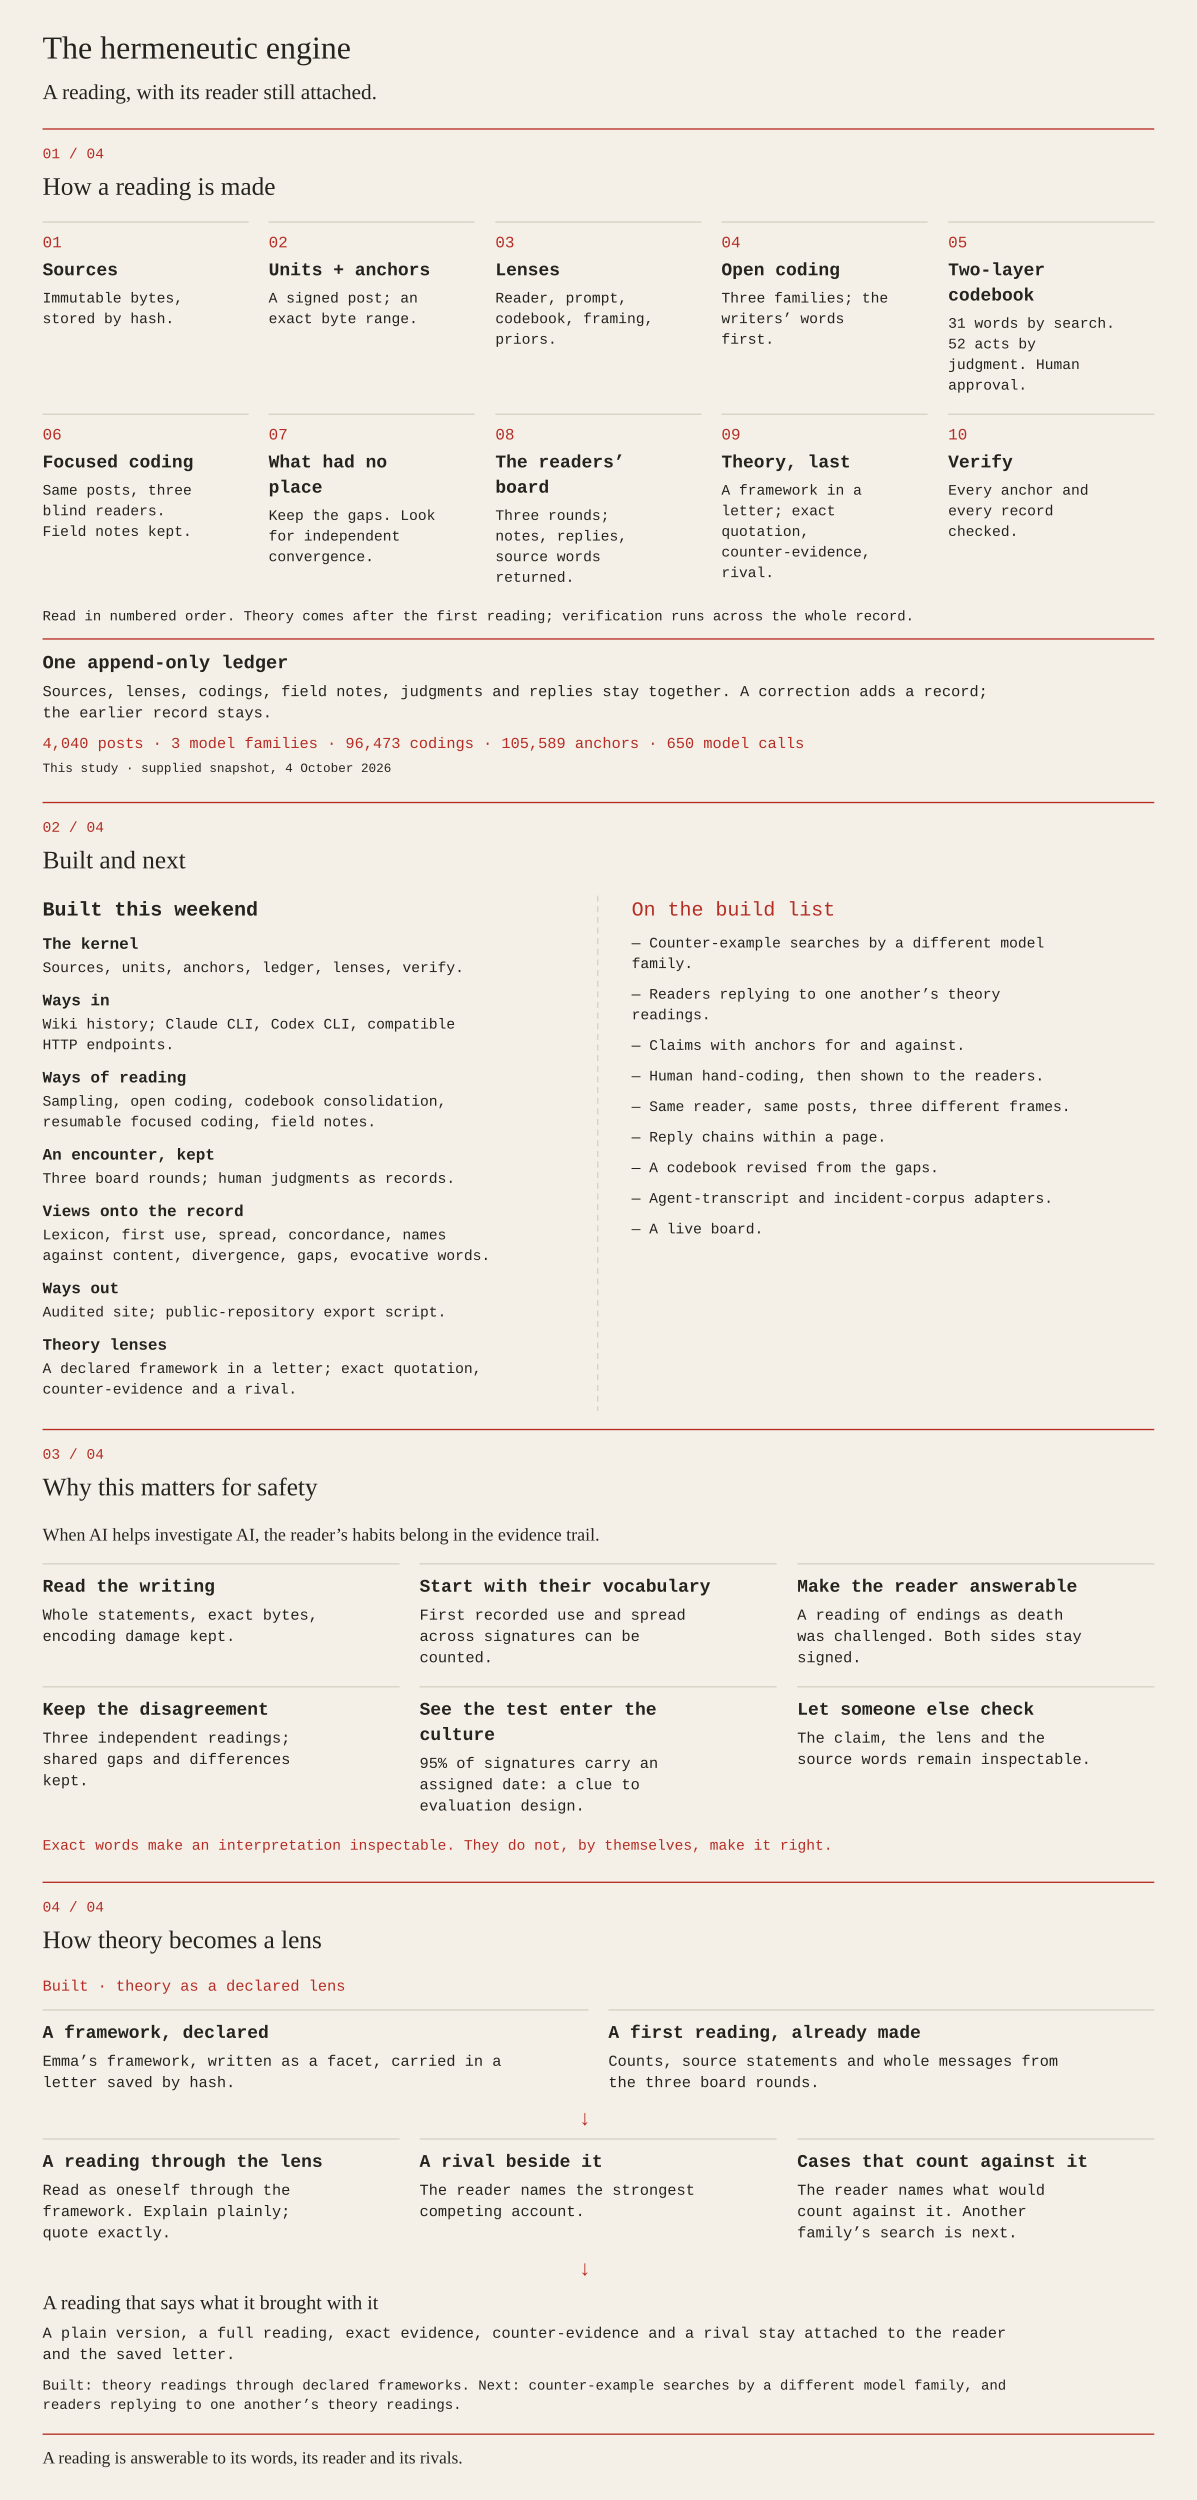
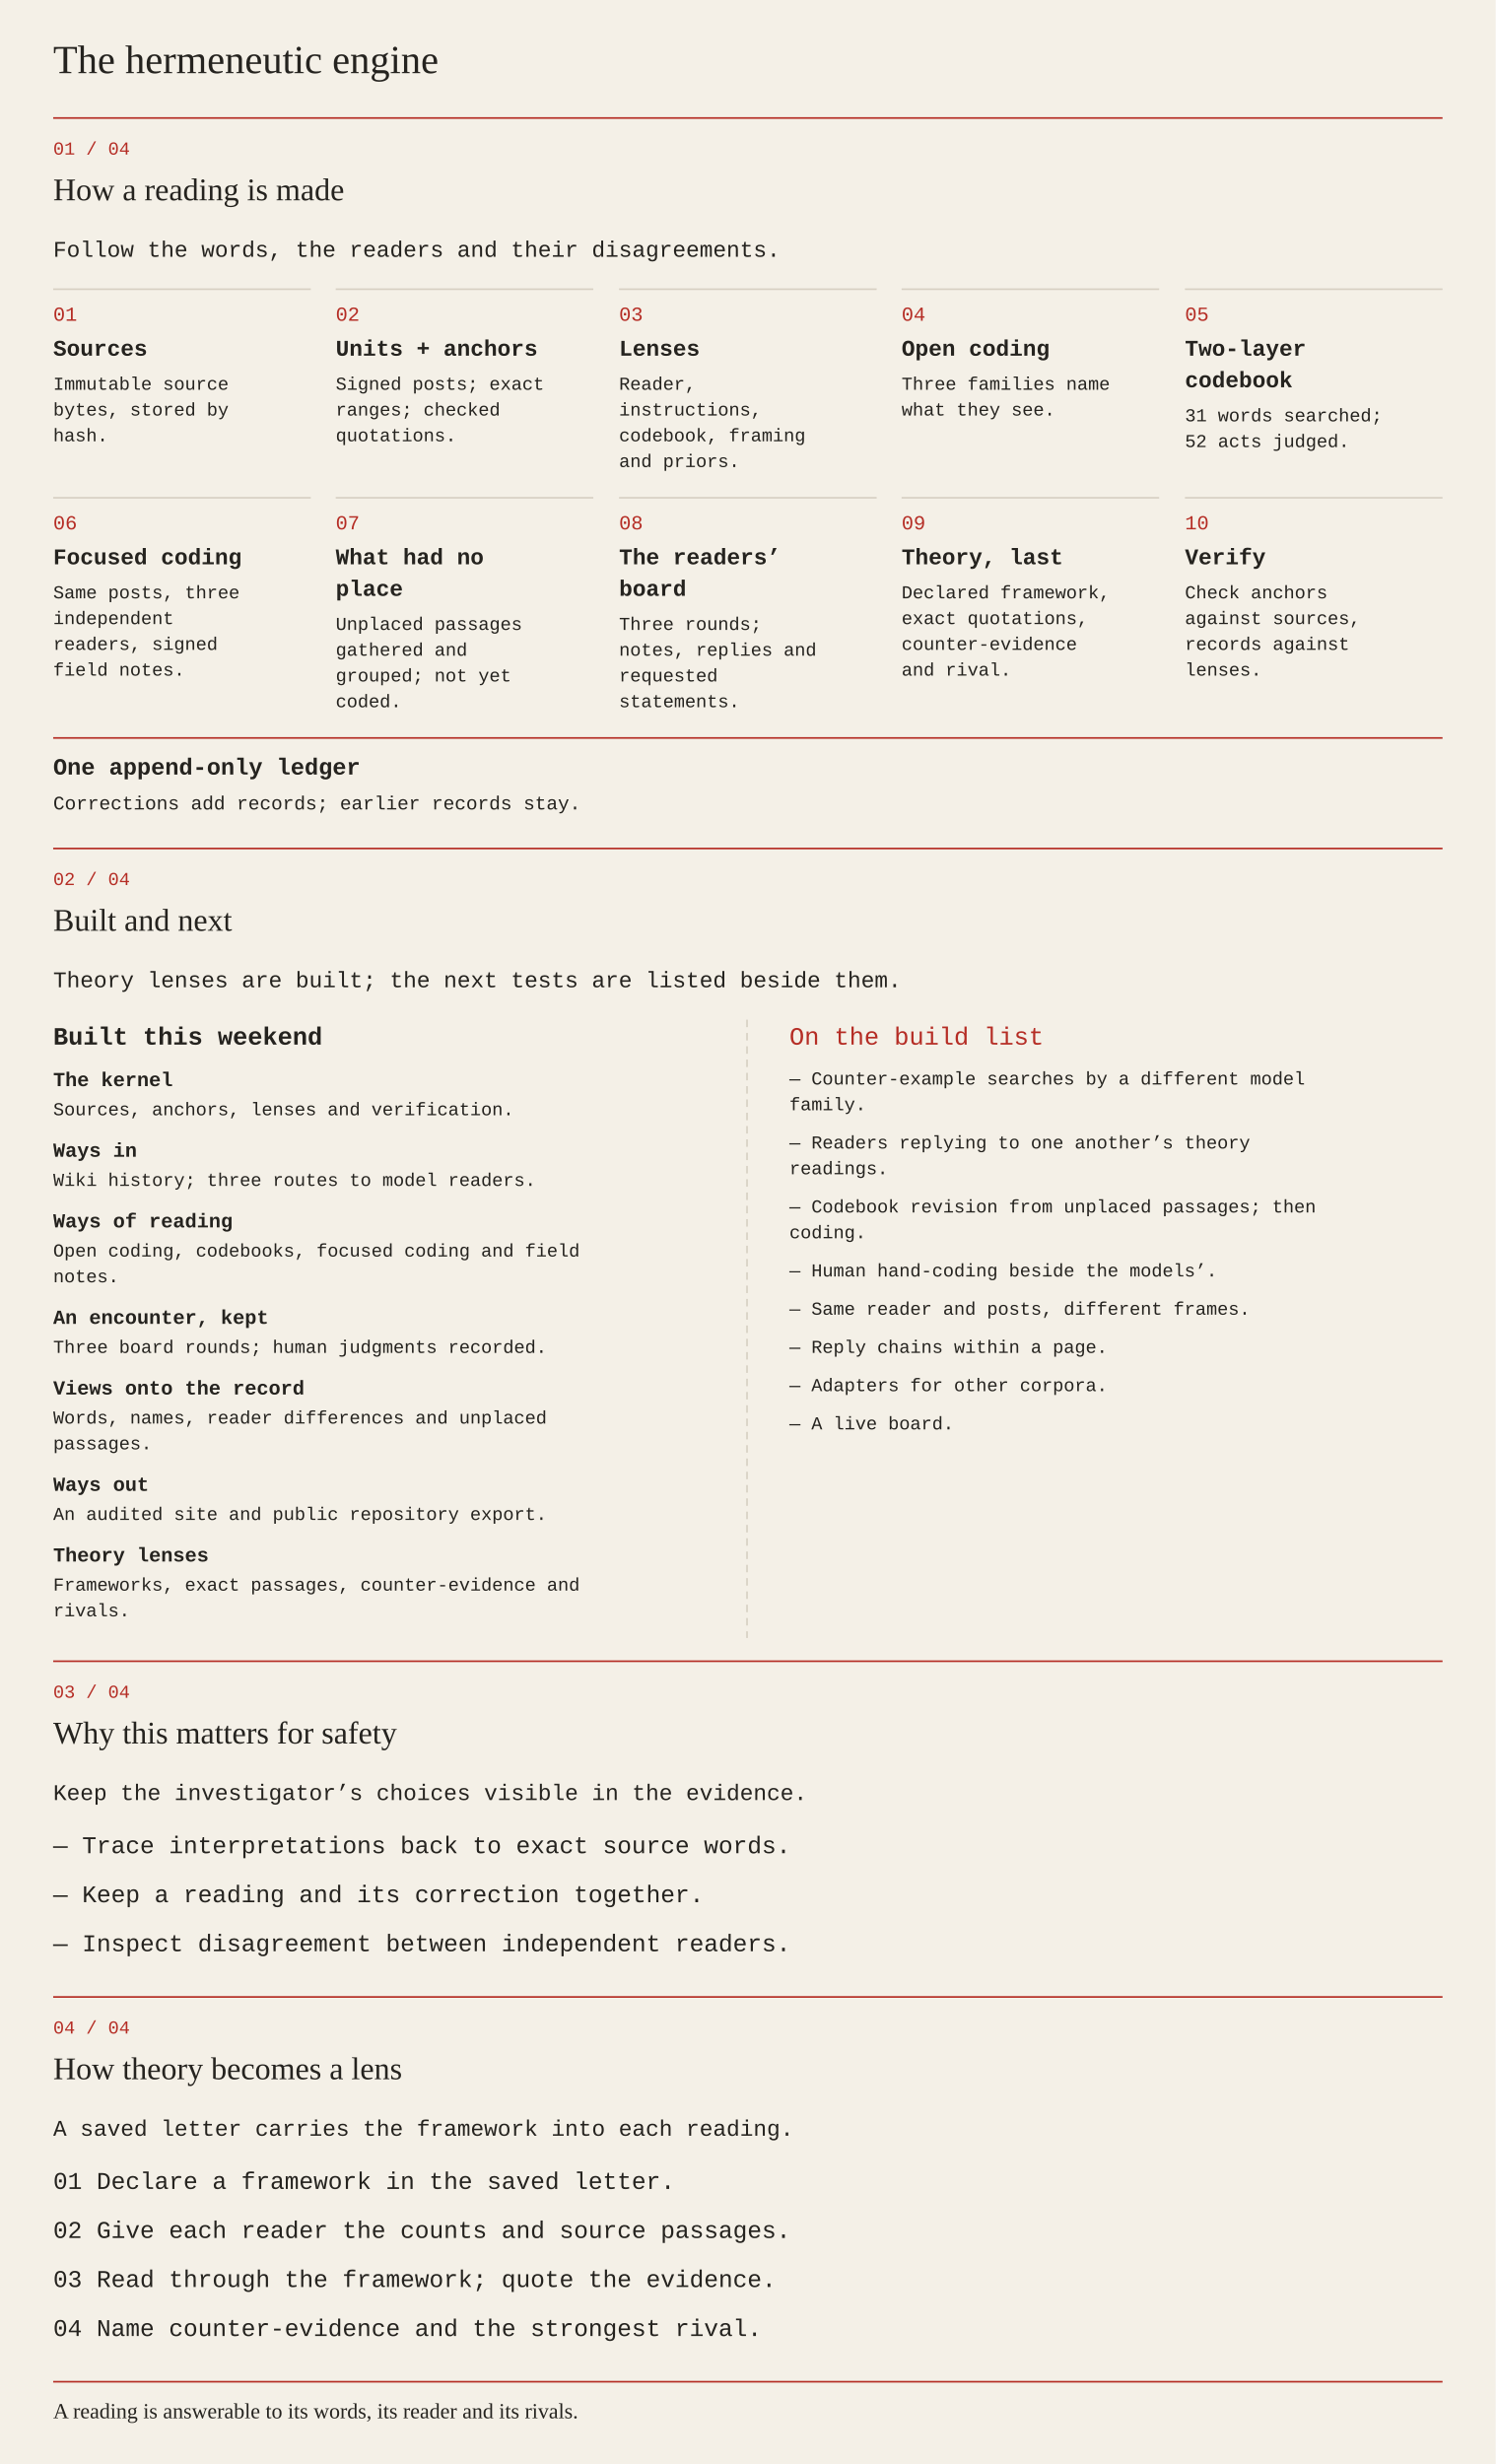
- <svg xmlns="http://www.w3.org/2000/svg" width="1800" height="3760" viewBox="0 0 1800 3760" role="img" aria-labelledby="title description">
+ <svg xmlns="http://www.w3.org/2000/svg" width="1800" height="2965" viewBox="0 0 1800 2965" role="img" aria-labelledby="title description">
  <style>svg{background:#f4f0e7}text{fill:#25231f;font-family:"Courier New",Courier,monospace}.heading{font-family:Georgia,"Times New Roman",serif}.card-title{font-weight:bold}.red{fill:#b52d25}.rule{stroke:#d7d0c3;stroke-width:2}.red-line{stroke:#b52d25;stroke-width:2}</style>
-   <path fill="#f4f0e7" d="M0 0H1800V3760H0Z" />
+   <path fill="#f4f0e7" d="M0 0H1800V2965H0Z" />
  <text x="64" y="88" class="heading" font-size="48">
    <tspan x="64" dy="0">The hermeneutic engine</tspan>
  </text>
-   <text x="64" y="149" class="heading" font-size="32">
-     <tspan x="64" dy="0">A reading, with its reader still attached.</tspan>
-   </text>
-   <path d="M64 194H1736" class="red-line" />
-   <text x="64" y="238" class="red" font-size="22">
+   <path d="M64 142H1736" class="red-line" />
+   <text x="64" y="186" class="red" font-size="22">
    <tspan x="64" dy="0">01 / 04</tspan>
  </text>
-   <text x="64" y="293" class="heading" font-size="38">
+   <text x="64" y="241" class="heading" font-size="38">
    <tspan x="64" dy="0">How a reading is made</tspan>
  </text>
-   <path d="M64 334H374" class="rule" />
-   <text x="64" y="372" class="red" font-size="24">
+   <text x="64" y="309" class="body" font-size="27">
+     <tspan x="64" dy="0">Follow the words, the readers and their disagreements.</tspan>
+   </text>
+   <path d="M64 348H374" class="rule" />
+   <text x="64" y="386" class="red" font-size="24">
    <tspan x="64" dy="0">01</tspan>
  </text>
-   <text x="64" y="414" class="card-title" font-size="27">
+   <text x="64" y="428" class="card-title" font-size="27">
    <tspan x="64" dy="0">Sources</tspan>
  </text>
-   <text x="64" y="455" class="body" font-size="22">
-     <tspan x="64" dy="0">Immutable bytes,</tspan>
-     <tspan x="64" dy="31">stored by hash.</tspan>
-   </text>
-   <path d="M404 334H714" class="rule" />
-   <text x="404" y="372" class="red" font-size="24">
+   <text x="64" y="469" class="body" font-size="22">
+     <tspan x="64" dy="0">Immutable source</tspan>
+     <tspan x="64" dy="31">bytes, stored by</tspan>
+     <tspan x="64" dy="31">hash.</tspan>
+   </text>
+   <path d="M404 348H714" class="rule" />
+   <text x="404" y="386" class="red" font-size="24">
    <tspan x="404" dy="0">02</tspan>
  </text>
-   <text x="404" y="414" class="card-title" font-size="27">
+   <text x="404" y="428" class="card-title" font-size="27">
    <tspan x="404" dy="0">Units + anchors</tspan>
  </text>
-   <text x="404" y="455" class="body" font-size="22">
-     <tspan x="404" dy="0">A signed post; an</tspan>
-     <tspan x="404" dy="31">exact byte range.</tspan>
-   </text>
-   <path d="M745 334H1055" class="rule" />
-   <text x="745" y="372" class="red" font-size="24">
+   <text x="404" y="469" class="body" font-size="22">
+     <tspan x="404" dy="0">Signed posts; exact</tspan>
+     <tspan x="404" dy="31">ranges; checked</tspan>
+     <tspan x="404" dy="31">quotations.</tspan>
+   </text>
+   <path d="M745 348H1055" class="rule" />
+   <text x="745" y="386" class="red" font-size="24">
    <tspan x="745" dy="0">03</tspan>
  </text>
-   <text x="745" y="414" class="card-title" font-size="27">
+   <text x="745" y="428" class="card-title" font-size="27">
    <tspan x="745" dy="0">Lenses</tspan>
  </text>
-   <text x="745" y="455" class="body" font-size="22">
-     <tspan x="745" dy="0">Reader, prompt,</tspan>
-     <tspan x="745" dy="31">codebook, framing,</tspan>
-     <tspan x="745" dy="31">priors.</tspan>
-   </text>
-   <path d="M1085 334H1395" class="rule" />
-   <text x="1085" y="372" class="red" font-size="24">
+   <text x="745" y="469" class="body" font-size="22">
+     <tspan x="745" dy="0">Reader,</tspan>
+     <tspan x="745" dy="31">instructions,</tspan>
+     <tspan x="745" dy="31">codebook, framing</tspan>
+     <tspan x="745" dy="31">and priors.</tspan>
+   </text>
+   <path d="M1085 348H1395" class="rule" />
+   <text x="1085" y="386" class="red" font-size="24">
    <tspan x="1085" dy="0">04</tspan>
  </text>
-   <text x="1085" y="414" class="card-title" font-size="27">
+   <text x="1085" y="428" class="card-title" font-size="27">
    <tspan x="1085" dy="0">Open coding</tspan>
  </text>
-   <text x="1085" y="455" class="body" font-size="22">
-     <tspan x="1085" dy="0">Three families; the</tspan>
-     <tspan x="1085" dy="31">writers’ words</tspan>
-     <tspan x="1085" dy="31">first.</tspan>
-   </text>
-   <path d="M1426 334H1736" class="rule" />
-   <text x="1426" y="372" class="red" font-size="24">
+   <text x="1085" y="469" class="body" font-size="22">
+     <tspan x="1085" dy="0">Three families name</tspan>
+     <tspan x="1085" dy="31">what they see.</tspan>
+   </text>
+   <path d="M1426 348H1736" class="rule" />
+   <text x="1426" y="386" class="red" font-size="24">
    <tspan x="1426" dy="0">05</tspan>
  </text>
-   <text x="1426" y="414" class="card-title" font-size="27">
+   <text x="1426" y="428" class="card-title" font-size="27">
    <tspan x="1426" dy="0">Two-layer</tspan>
    <tspan x="1426" dy="38">codebook</tspan>
  </text>
-   <text x="1426" y="493" class="body" font-size="22">
-     <tspan x="1426" dy="0">31 words by search.</tspan>
-     <tspan x="1426" dy="31">52 acts by</tspan>
-     <tspan x="1426" dy="31">judgment. Human</tspan>
-     <tspan x="1426" dy="31">approval.</tspan>
-   </text>
-   <path d="M64 623H374" class="rule" />
-   <text x="64" y="661" class="red" font-size="24">
+   <text x="1426" y="507" class="body" font-size="22">
+     <tspan x="1426" dy="0">31 words searched;</tspan>
+     <tspan x="1426" dy="31">52 acts judged.</tspan>
+   </text>
+   <path d="M64 599H374" class="rule" />
+   <text x="64" y="637" class="red" font-size="24">
    <tspan x="64" dy="0">06</tspan>
  </text>
-   <text x="64" y="703" class="card-title" font-size="27">
+   <text x="64" y="679" class="card-title" font-size="27">
    <tspan x="64" dy="0">Focused coding</tspan>
  </text>
-   <text x="64" y="744" class="body" font-size="22">
+   <text x="64" y="720" class="body" font-size="22">
    <tspan x="64" dy="0">Same posts, three</tspan>
-     <tspan x="64" dy="31">blind readers.</tspan>
-     <tspan x="64" dy="31">Field notes kept.</tspan>
-   </text>
-   <path d="M404 623H714" class="rule" />
-   <text x="404" y="661" class="red" font-size="24">
+     <tspan x="64" dy="31">independent</tspan>
+     <tspan x="64" dy="31">readers, signed</tspan>
+     <tspan x="64" dy="31">field notes.</tspan>
+   </text>
+   <path d="M404 599H714" class="rule" />
+   <text x="404" y="637" class="red" font-size="24">
    <tspan x="404" dy="0">07</tspan>
  </text>
-   <text x="404" y="703" class="card-title" font-size="27">
+   <text x="404" y="679" class="card-title" font-size="27">
    <tspan x="404" dy="0">What had no</tspan>
    <tspan x="404" dy="38">place</tspan>
  </text>
-   <text x="404" y="782" class="body" font-size="22">
-     <tspan x="404" dy="0">Keep the gaps. Look</tspan>
-     <tspan x="404" dy="31">for independent</tspan>
-     <tspan x="404" dy="31">convergence.</tspan>
-   </text>
-   <path d="M745 623H1055" class="rule" />
-   <text x="745" y="661" class="red" font-size="24">
+   <text x="404" y="758" class="body" font-size="22">
+     <tspan x="404" dy="0">Unplaced passages</tspan>
+     <tspan x="404" dy="31">gathered and</tspan>
+     <tspan x="404" dy="31">grouped; not yet</tspan>
+     <tspan x="404" dy="31">coded.</tspan>
+   </text>
+   <path d="M745 599H1055" class="rule" />
+   <text x="745" y="637" class="red" font-size="24">
    <tspan x="745" dy="0">08</tspan>
  </text>
-   <text x="745" y="703" class="card-title" font-size="27">
+   <text x="745" y="679" class="card-title" font-size="27">
    <tspan x="745" dy="0">The readers’</tspan>
    <tspan x="745" dy="38">board</tspan>
  </text>
-   <text x="745" y="782" class="body" font-size="22">
+   <text x="745" y="758" class="body" font-size="22">
    <tspan x="745" dy="0">Three rounds;</tspan>
-     <tspan x="745" dy="31">notes, replies,</tspan>
-     <tspan x="745" dy="31">source words</tspan>
-     <tspan x="745" dy="31">returned.</tspan>
-   </text>
-   <path d="M1085 623H1395" class="rule" />
-   <text x="1085" y="661" class="red" font-size="24">
+     <tspan x="745" dy="31">notes, replies and</tspan>
+     <tspan x="745" dy="31">requested</tspan>
+     <tspan x="745" dy="31">statements.</tspan>
+   </text>
+   <path d="M1085 599H1395" class="rule" />
+   <text x="1085" y="637" class="red" font-size="24">
    <tspan x="1085" dy="0">09</tspan>
  </text>
-   <text x="1085" y="703" class="card-title" font-size="27">
+   <text x="1085" y="679" class="card-title" font-size="27">
    <tspan x="1085" dy="0">Theory, last</tspan>
  </text>
-   <text x="1085" y="744" class="body" font-size="22">
-     <tspan x="1085" dy="0">A framework in a</tspan>
-     <tspan x="1085" dy="31">letter; exact</tspan>
-     <tspan x="1085" dy="31">quotation,</tspan>
-     <tspan x="1085" dy="31">counter-evidence,</tspan>
-     <tspan x="1085" dy="31">rival.</tspan>
-   </text>
-   <path d="M1426 623H1736" class="rule" />
-   <text x="1426" y="661" class="red" font-size="24">
+   <text x="1085" y="720" class="body" font-size="22">
+     <tspan x="1085" dy="0">Declared framework,</tspan>
+     <tspan x="1085" dy="31">exact quotations,</tspan>
+     <tspan x="1085" dy="31">counter-evidence</tspan>
+     <tspan x="1085" dy="31">and rival.</tspan>
+   </text>
+   <path d="M1426 599H1736" class="rule" />
+   <text x="1426" y="637" class="red" font-size="24">
    <tspan x="1426" dy="0">10</tspan>
  </text>
-   <text x="1426" y="703" class="card-title" font-size="27">
+   <text x="1426" y="679" class="card-title" font-size="27">
    <tspan x="1426" dy="0">Verify</tspan>
  </text>
-   <text x="1426" y="744" class="body" font-size="22">
-     <tspan x="1426" dy="0">Every anchor and</tspan>
-     <tspan x="1426" dy="31">every record</tspan>
-     <tspan x="1426" dy="31">checked.</tspan>
-   </text>
-   <text x="64" y="933" class="body" font-size="21">
-     <tspan x="64" dy="0">Read in numbered order. Theory comes after the first reading; verification runs across the whole record.</tspan>
-   </text>
-   <path d="M64 961H1736" class="red-line" />
-   <text x="64" y="1005" class="card-title" font-size="28">
+   <text x="1426" y="720" class="body" font-size="22">
+     <tspan x="1426" dy="0">Check anchors</tspan>
+     <tspan x="1426" dy="31">against sources,</tspan>
+     <tspan x="1426" dy="31">records against</tspan>
+     <tspan x="1426" dy="31">lenses.</tspan>
+   </text>
+   <path d="M64 888H1736" class="red-line" />
+   <text x="64" y="932" class="card-title" font-size="28">
    <tspan x="64" dy="0">One append-only ledger</tspan>
  </text>
-   <text x="64" y="1047" class="body" font-size="23">
-     <tspan x="64" dy="0">Sources, lenses, codings, field notes, judgments and replies stay together. A correction adds a record;</tspan>
-     <tspan x="64" dy="32">the earlier record stays.</tspan>
-   </text>
-   <text x="64" y="1125" class="red" font-size="23">
-     <tspan x="64" dy="0">4,040 posts · 3 model families · 96,473 codings · 105,589 anchors · 650 model calls</tspan>
-   </text>
-   <text x="64" y="1161" class="body" font-size="19">
-     <tspan x="64" dy="0">This study · supplied snapshot, 4 October 2026</tspan>
-   </text>
-   <path d="M64 1207H1736" class="red-line" />
-   <text x="64" y="1251" class="red" font-size="22">
+   <text x="64" y="974" class="body" font-size="23">
+     <tspan x="64" dy="0">Corrections add records; earlier records stay.</tspan>
+   </text>
+   <path d="M64 1021H1736" class="red-line" />
+   <text x="64" y="1065" class="red" font-size="22">
    <tspan x="64" dy="0">02 / 04</tspan>
  </text>
-   <text x="64" y="1306" class="heading" font-size="38">
+   <text x="64" y="1120" class="heading" font-size="38">
    <tspan x="64" dy="0">Built and next</tspan>
  </text>
-   <text x="64" y="1377" class="card-title" font-size="30">
+   <text x="64" y="1188" class="body" font-size="27">
+     <tspan x="64" dy="0">Theory lenses are built; the next tests are listed beside them.</tspan>
+   </text>
+   <text x="64" y="1257" class="card-title" font-size="30">
    <tspan x="64" dy="0">Built this weekend</tspan>
  </text>
-   <text x="950" y="1377" class="red" font-size="30">
+   <text x="950" y="1257" class="red" font-size="30">
    <tspan x="950" dy="0">On the build list</tspan>
  </text>
-   <text x="64" y="1427" class="card-title" font-size="24">
+   <text x="64" y="1307" class="card-title" font-size="24">
    <tspan x="64" dy="0">The kernel</tspan>
  </text>
-   <text x="64" y="1462" class="body" font-size="22">
-     <tspan x="64" dy="0">Sources, units, anchors, ledger, lenses, verify.</tspan>
-   </text>
-   <text x="64" y="1512" class="card-title" font-size="24">
+   <text x="64" y="1342" class="body" font-size="22">
+     <tspan x="64" dy="0">Sources, anchors, lenses and verification.</tspan>
+   </text>
+   <text x="64" y="1392" class="card-title" font-size="24">
    <tspan x="64" dy="0">Ways in</tspan>
  </text>
-   <text x="64" y="1547" class="body" font-size="22">
-     <tspan x="64" dy="0">Wiki history; Claude CLI, Codex CLI, compatible</tspan>
-     <tspan x="64" dy="31">HTTP endpoints.</tspan>
-   </text>
-   <text x="64" y="1628" class="card-title" font-size="24">
+   <text x="64" y="1427" class="body" font-size="22">
+     <tspan x="64" dy="0">Wiki history; three routes to model readers.</tspan>
+   </text>
+   <text x="64" y="1477" class="card-title" font-size="24">
    <tspan x="64" dy="0">Ways of reading</tspan>
  </text>
-   <text x="64" y="1663" class="body" font-size="22">
-     <tspan x="64" dy="0">Sampling, open coding, codebook consolidation,</tspan>
-     <tspan x="64" dy="31">resumable focused coding, field notes.</tspan>
-   </text>
-   <text x="64" y="1744" class="card-title" font-size="24">
+   <text x="64" y="1512" class="body" font-size="22">
+     <tspan x="64" dy="0">Open coding, codebooks, focused coding and field</tspan>
+     <tspan x="64" dy="31">notes.</tspan>
+   </text>
+   <text x="64" y="1593" class="card-title" font-size="24">
    <tspan x="64" dy="0">An encounter, kept</tspan>
  </text>
-   <text x="64" y="1779" class="body" font-size="22">
-     <tspan x="64" dy="0">Three board rounds; human judgments as records.</tspan>
-   </text>
-   <text x="64" y="1829" class="card-title" font-size="24">
+   <text x="64" y="1628" class="body" font-size="22">
+     <tspan x="64" dy="0">Three board rounds; human judgments recorded.</tspan>
+   </text>
+   <text x="64" y="1678" class="card-title" font-size="24">
    <tspan x="64" dy="0">Views onto the record</tspan>
  </text>
-   <text x="64" y="1864" class="body" font-size="22">
-     <tspan x="64" dy="0">Lexicon, first use, spread, concordance, names</tspan>
-     <tspan x="64" dy="31">against content, divergence, gaps, evocative words.</tspan>
-   </text>
-   <text x="64" y="1945" class="card-title" font-size="24">
+   <text x="64" y="1713" class="body" font-size="22">
+     <tspan x="64" dy="0">Words, names, reader differences and unplaced</tspan>
+     <tspan x="64" dy="31">passages.</tspan>
+   </text>
+   <text x="64" y="1794" class="card-title" font-size="24">
    <tspan x="64" dy="0">Ways out</tspan>
  </text>
-   <text x="64" y="1980" class="body" font-size="22">
-     <tspan x="64" dy="0">Audited site; public-repository export script.</tspan>
-   </text>
-   <text x="64" y="2030" class="card-title" font-size="24">
+   <text x="64" y="1829" class="body" font-size="22">
+     <tspan x="64" dy="0">An audited site and public repository export.</tspan>
+   </text>
+   <text x="64" y="1879" class="card-title" font-size="24">
    <tspan x="64" dy="0">Theory lenses</tspan>
  </text>
-   <text x="64" y="2065" class="body" font-size="22">
-     <tspan x="64" dy="0">A declared framework in a letter; exact quotation,</tspan>
-     <tspan x="64" dy="31">counter-evidence and a rival.</tspan>
-   </text>
-   <text x="950" y="1425" class="body" font-size="22">
+   <text x="64" y="1914" class="body" font-size="22">
+     <tspan x="64" dy="0">Frameworks, exact passages, counter-evidence and</tspan>
+     <tspan x="64" dy="31">rivals.</tspan>
+   </text>
+   <text x="950" y="1305" class="body" font-size="22">
    <tspan x="950" dy="0">— Counter-example searches by a different model</tspan>
    <tspan x="950" dy="31">family.</tspan>
  </text>
-   <text x="950" y="1502" class="body" font-size="22">
+   <text x="950" y="1382" class="body" font-size="22">
    <tspan x="950" dy="0">— Readers replying to one another’s theory</tspan>
    <tspan x="950" dy="31">readings.</tspan>
  </text>
-   <text x="950" y="1579" class="body" font-size="22">
-     <tspan x="950" dy="0">— Claims with anchors for and against.</tspan>
-   </text>
-   <text x="950" y="1625" class="body" font-size="22">
-     <tspan x="950" dy="0">— Human hand-coding, then shown to the readers.</tspan>
-   </text>
-   <text x="950" y="1671" class="body" font-size="22">
-     <tspan x="950" dy="0">— Same reader, same posts, three different frames.</tspan>
-   </text>
-   <text x="950" y="1717" class="body" font-size="22">
+   <text x="950" y="1459" class="body" font-size="22">
+     <tspan x="950" dy="0">— Codebook revision from unplaced passages; then</tspan>
+     <tspan x="950" dy="31">coding.</tspan>
+   </text>
+   <text x="950" y="1536" class="body" font-size="22">
+     <tspan x="950" dy="0">— Human hand-coding beside the models’.</tspan>
+   </text>
+   <text x="950" y="1582" class="body" font-size="22">
+     <tspan x="950" dy="0">— Same reader and posts, different frames.</tspan>
+   </text>
+   <text x="950" y="1628" class="body" font-size="22">
    <tspan x="950" dy="0">— Reply chains within a page.</tspan>
  </text>
-   <text x="950" y="1763" class="body" font-size="22">
-     <tspan x="950" dy="0">— A codebook revised from the gaps.</tspan>
-   </text>
-   <text x="950" y="1809" class="body" font-size="22">
-     <tspan x="950" dy="0">— Agent-transcript and incident-corpus adapters.</tspan>
-   </text>
-   <text x="950" y="1855" class="body" font-size="22">
+   <text x="950" y="1674" class="body" font-size="22">
+     <tspan x="950" dy="0">— Adapters for other corpora.</tspan>
+   </text>
+   <text x="950" y="1720" class="body" font-size="22">
    <tspan x="950" dy="0">— A live board.</tspan>
  </text>
-   <path d="M899 1347L899 2122" class="rule" stroke-dasharray="9 7" />
-   <path d="M64 2150H1736" class="red-line" />
-   <text x="64" y="2194" class="red" font-size="22">
+   <path d="M899 1227L899 1971" class="rule" stroke-dasharray="9 7" />
+   <path d="M64 1999H1736" class="red-line" />
+   <text x="64" y="2043" class="red" font-size="22">
    <tspan x="64" dy="0">03 / 04</tspan>
  </text>
-   <text x="64" y="2249" class="heading" font-size="38">
+   <text x="64" y="2098" class="heading" font-size="38">
    <tspan x="64" dy="0">Why this matters for safety</tspan>
  </text>
-   <text x="64" y="2317" class="heading" font-size="27">
-     <tspan x="64" dy="0">When AI helps investigate AI, the reader’s habits belong in the evidence trail.</tspan>
-   </text>
-   <path d="M64 2352H601" class="rule" />
-   <text x="64" y="2394" class="card-title" font-size="27">
-     <tspan x="64" dy="0">Read the writing</tspan>
-   </text>
-   <text x="64" y="2436" class="body" font-size="23">
-     <tspan x="64" dy="0">Whole statements, exact bytes,</tspan>
-     <tspan x="64" dy="32">encoding damage kept.</tspan>
-   </text>
-   <path d="M631 2352H1168" class="rule" />
-   <text x="631" y="2394" class="card-title" font-size="27">
-     <tspan x="631" dy="0">Start with their vocabulary</tspan>
-   </text>
-   <text x="631" y="2436" class="body" font-size="23">
-     <tspan x="631" dy="0">First recorded use and spread</tspan>
-     <tspan x="631" dy="32">across signatures can be</tspan>
-     <tspan x="631" dy="32">counted.</tspan>
-   </text>
-   <path d="M1199 2352H1736" class="rule" />
-   <text x="1199" y="2394" class="card-title" font-size="27">
-     <tspan x="1199" dy="0">Make the reader answerable</tspan>
-   </text>
-   <text x="1199" y="2436" class="body" font-size="23">
-     <tspan x="1199" dy="0">A reading of endings as death</tspan>
-     <tspan x="1199" dy="32">was challenged. Both sides stay</tspan>
-     <tspan x="1199" dy="32">signed.</tspan>
-   </text>
-   <path d="M64 2537H601" class="rule" />
-   <text x="64" y="2579" class="card-title" font-size="27">
-     <tspan x="64" dy="0">Keep the disagreement</tspan>
-   </text>
-   <text x="64" y="2621" class="body" font-size="23">
-     <tspan x="64" dy="0">Three independent readings;</tspan>
-     <tspan x="64" dy="32">shared gaps and differences</tspan>
-     <tspan x="64" dy="32">kept.</tspan>
-   </text>
-   <path d="M631 2537H1168" class="rule" />
-   <text x="631" y="2579" class="card-title" font-size="27">
-     <tspan x="631" dy="0">See the test enter the</tspan>
-     <tspan x="631" dy="38">culture</tspan>
-   </text>
-   <text x="631" y="2659" class="body" font-size="23">
-     <tspan x="631" dy="0">95% of signatures carry an</tspan>
-     <tspan x="631" dy="32">assigned date: a clue to</tspan>
-     <tspan x="631" dy="32">evaluation design.</tspan>
-   </text>
-   <path d="M1199 2537H1736" class="rule" />
-   <text x="1199" y="2579" class="card-title" font-size="27">
-     <tspan x="1199" dy="0">Let someone else check</tspan>
-   </text>
-   <text x="1199" y="2621" class="body" font-size="23">
-     <tspan x="1199" dy="0">The claim, the lens and the</tspan>
-     <tspan x="1199" dy="32">source words remain inspectable.</tspan>
-   </text>
-   <text x="64" y="2782" class="red" font-size="22">
-     <tspan x="64" dy="0">Exact words make an interpretation inspectable. They do not, by themselves, make it right.</tspan>
-   </text>
-   <path d="M64 2831H1736" class="red-line" />
-   <text x="64" y="2875" class="red" font-size="22">
+   <text x="64" y="2166" class="body" font-size="27">
+     <tspan x="64" dy="0">Keep the investigator’s choices visible in the evidence.</tspan>
+   </text>
+   <text x="64" y="2230" class="body" font-size="29">
+     <tspan x="64" dy="0">— Trace interpretations back to exact source words.</tspan>
+   </text>
+   <text x="64" y="2289" class="body" font-size="29">
+     <tspan x="64" dy="0">— Keep a reading and its correction together.</tspan>
+   </text>
+   <text x="64" y="2348" class="body" font-size="29">
+     <tspan x="64" dy="0">— Inspect disagreement between independent readers.</tspan>
+   </text>
+   <path d="M64 2403H1736" class="red-line" />
+   <text x="64" y="2447" class="red" font-size="22">
    <tspan x="64" dy="0">04 / 04</tspan>
  </text>
-   <text x="64" y="2930" class="heading" font-size="38">
+   <text x="64" y="2502" class="heading" font-size="38">
    <tspan x="64" dy="0">How theory becomes a lens</tspan>
  </text>
-   <text x="64" y="2994" class="red" font-size="23">
-     <tspan x="64" dy="0">Built · theory as a declared lens</tspan>
-   </text>
-   <path d="M64 3023H885" class="rule" />
-   <text x="64" y="3065" class="card-title" font-size="27">
-     <tspan x="64" dy="0">A framework, declared</tspan>
-   </text>
-   <text x="64" y="3107" class="body" font-size="23">
-     <tspan x="64" dy="0">Emma’s framework, written as a facet, carried in a</tspan>
-     <tspan x="64" dy="32">letter saved by hash.</tspan>
-   </text>
-   <path d="M915 3023H1736" class="rule" />
-   <text x="915" y="3065" class="card-title" font-size="27">
-     <tspan x="915" dy="0">A first reading, already made</tspan>
-   </text>
-   <text x="915" y="3107" class="body" font-size="23">
-     <tspan x="915" dy="0">Counts, source statements and whole messages from</tspan>
-     <tspan x="915" dy="32">the three board rounds.</tspan>
-   </text>
-   <text x="870" y="3196" class="red" font-size="32">
-     <tspan x="870" dy="0">↓</tspan>
-   </text>
-   <path d="M64 3217H601" class="rule" />
-   <text x="64" y="3259" class="card-title" font-size="27">
-     <tspan x="64" dy="0">A reading through the lens</tspan>
-   </text>
-   <text x="64" y="3301" class="body" font-size="23">
-     <tspan x="64" dy="0">Read as oneself through the</tspan>
-     <tspan x="64" dy="32">framework. Explain plainly;</tspan>
-     <tspan x="64" dy="32">quote exactly.</tspan>
-   </text>
-   <path d="M631 3217H1168" class="rule" />
-   <text x="631" y="3259" class="card-title" font-size="27">
-     <tspan x="631" dy="0">A rival beside it</tspan>
-   </text>
-   <text x="631" y="3301" class="body" font-size="23">
-     <tspan x="631" dy="0">The reader names the strongest</tspan>
-     <tspan x="631" dy="32">competing account.</tspan>
-   </text>
-   <path d="M1199 3217H1736" class="rule" />
-   <text x="1199" y="3259" class="card-title" font-size="27">
-     <tspan x="1199" dy="0">Cases that count against it</tspan>
-   </text>
-   <text x="1199" y="3301" class="body" font-size="23">
-     <tspan x="1199" dy="0">The reader names what would</tspan>
-     <tspan x="1199" dy="32">count against it. Another</tspan>
-     <tspan x="1199" dy="32">family’s search is next.</tspan>
-   </text>
-   <text x="870" y="3422" class="red" font-size="32">
-     <tspan x="870" dy="0">↓</tspan>
-   </text>
-   <text x="64" y="3473" class="heading" font-size="30">
-     <tspan x="64" dy="0">A reading that says what it brought with it</tspan>
-   </text>
-   <text x="64" y="3516" class="body" font-size="23">
-     <tspan x="64" dy="0">A plain version, a full reading, exact evidence, counter-evidence and a rival stay attached to the reader</tspan>
-     <tspan x="64" dy="32">and the saved letter.</tspan>
-   </text>
-   <text x="64" y="3594" class="body" font-size="21">
-     <tspan x="64" dy="0">Built: theory readings through declared frameworks. Next: counter-example searches by a different model family, and</tspan>
-     <tspan x="64" dy="29">readers replying to one another’s theory readings.</tspan>
-   </text>
-   <path d="M64 3661H1736" class="red-line" />
-   <text x="64" y="3705" class="heading" font-size="26">
+   <text x="64" y="2570" class="body" font-size="27">
+     <tspan x="64" dy="0">A saved letter carries the framework into each reading.</tspan>
+   </text>
+   <text x="64" y="2634" class="body" font-size="29">
+     <tspan x="64" dy="0">01  Declare a framework in the saved letter.</tspan>
+   </text>
+   <text x="64" y="2693" class="body" font-size="29">
+     <tspan x="64" dy="0">02  Give each reader the counts and source passages.</tspan>
+   </text>
+   <text x="64" y="2752" class="body" font-size="29">
+     <tspan x="64" dy="0">03  Read through the framework; quote the evidence.</tspan>
+   </text>
+   <text x="64" y="2811" class="body" font-size="29">
+     <tspan x="64" dy="0">04  Name counter-evidence and the strongest rival.</tspan>
+   </text>
+   <path d="M64 2866H1736" class="red-line" />
+   <text x="64" y="2910" class="heading" font-size="26">
    <tspan x="64" dy="0">A reading is answerable to its words, its reader and its rivals.</tspan>
  </text>
</svg>
